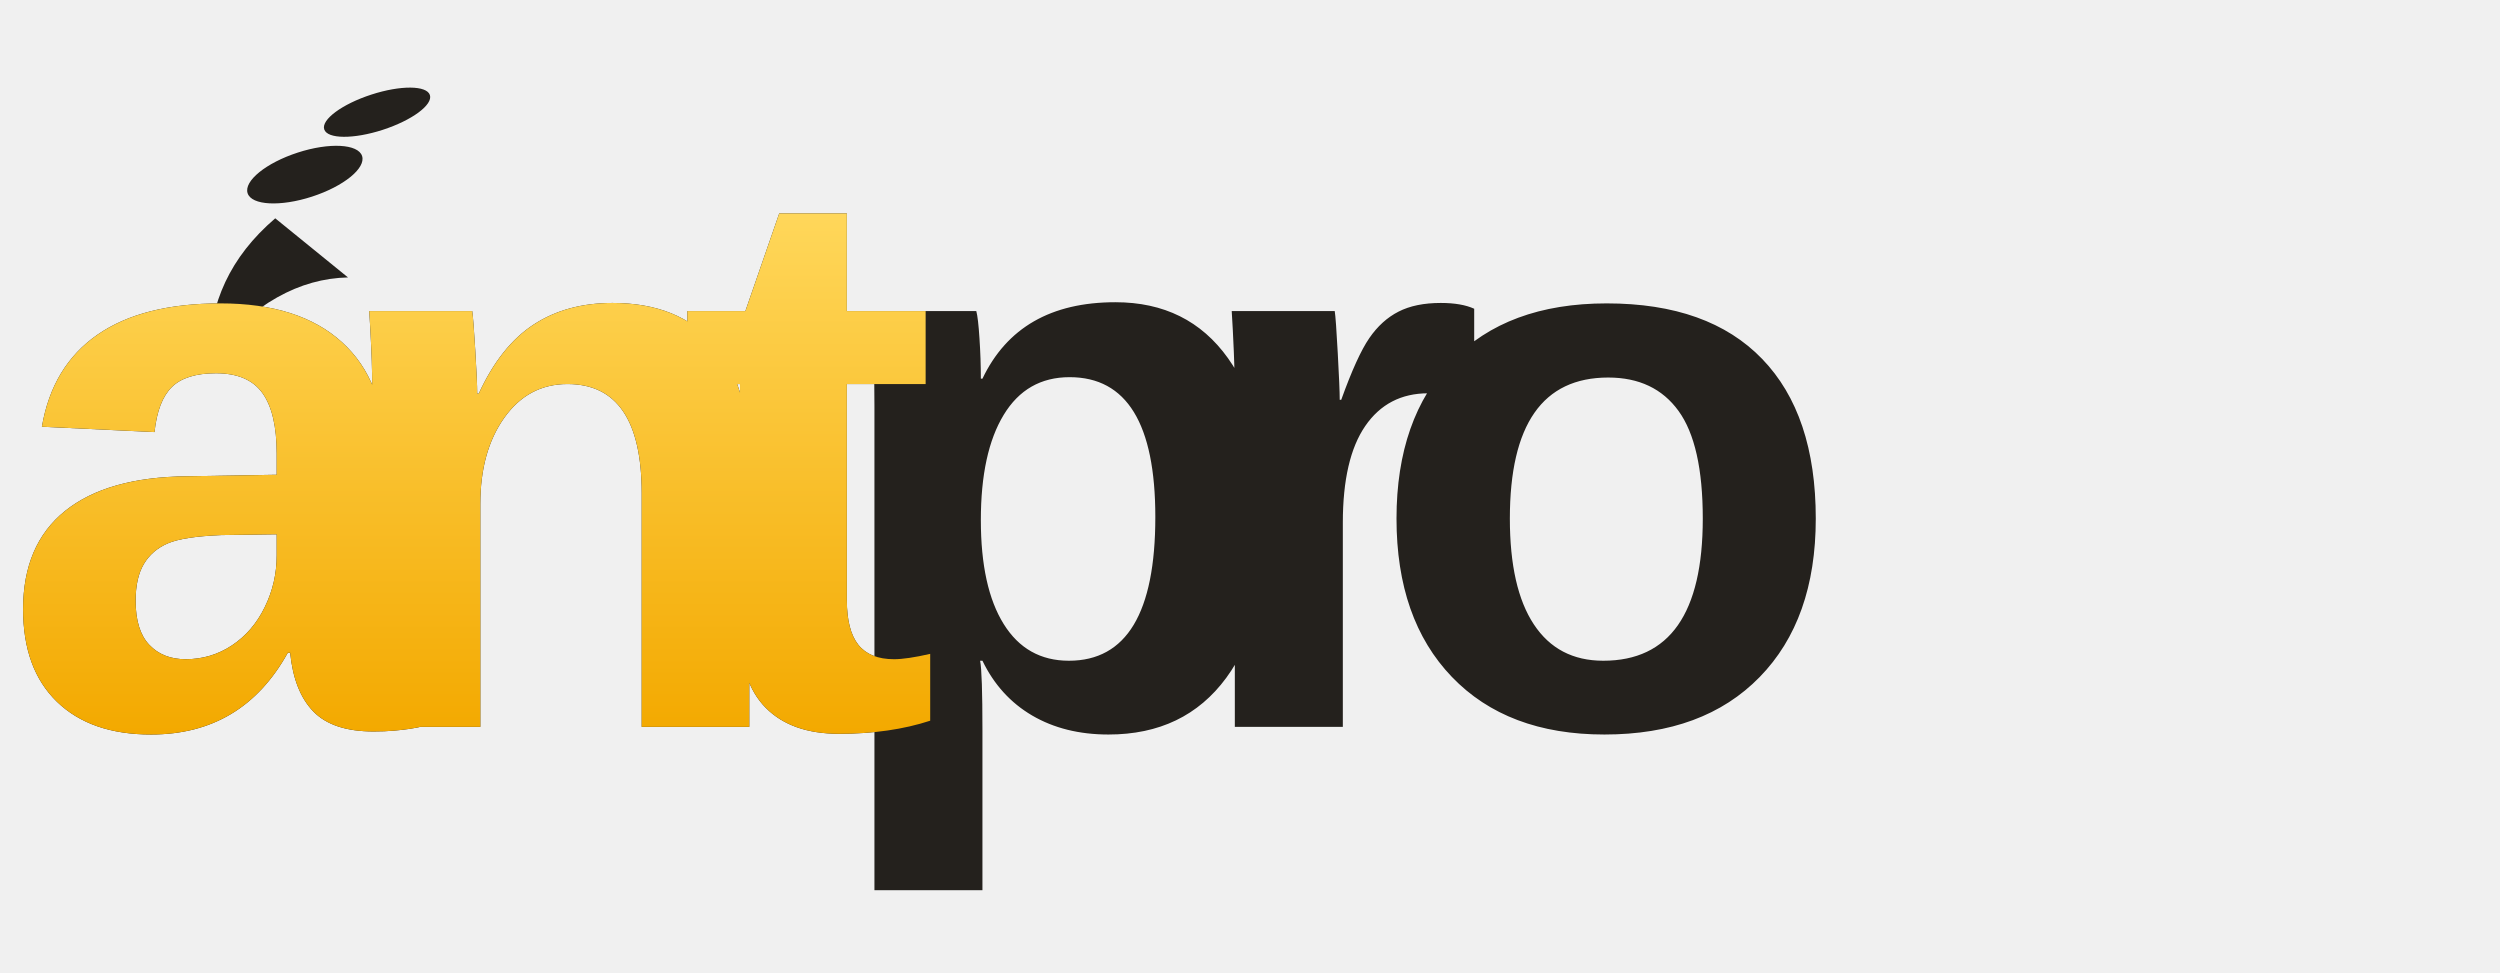
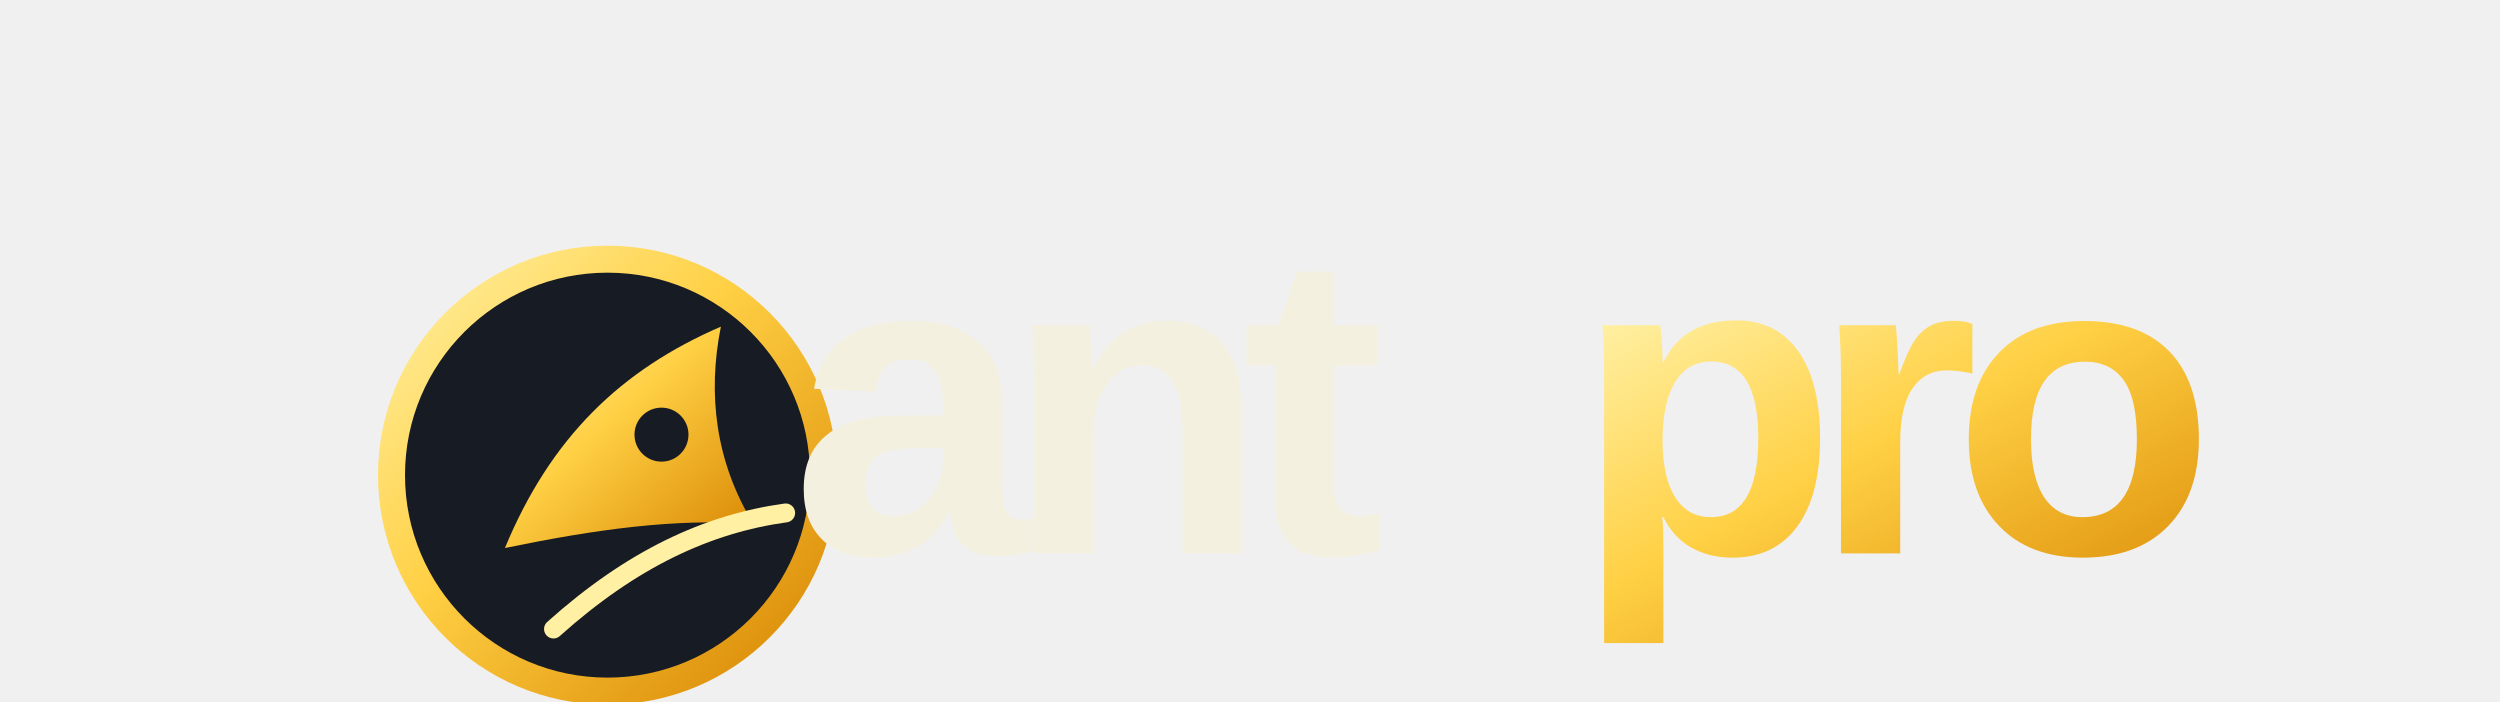
- <svg xmlns="http://www.w3.org/2000/svg" viewBox="0 0 540 210" role="img" aria-labelledby="title desc">
+ <svg xmlns="http://www.w3.org/2000/svg" width="4096" height="1150" viewBox="0 0 760 260" role="img" aria-labelledby="title desc" preserveAspectRatio="xMidYMid meet">
  <defs>
-     <linearGradient id="gold" x1="0" y1="0" x2="0" y2="1">
-       <stop offset="0" stop-color="#ffd75a" />
-       <stop offset="1" stop-color="#f3a900" />
+     <linearGradient id="gold" x1="0" y1="0" x2="1" y2="1">
+       <stop offset="0" stop-color="#fff0a3" />
+       <stop offset=".42" stop-color="#ffd044" />
+       <stop offset="1" stop-color="#d78400" />
    </linearGradient>
+     <linearGradient id="blue" x1="0" y1="0" x2="1" y2="1">
+       <stop stop-color="#6dd5ff" />
+       <stop offset="1" stop-color="#3177ef" />
+     </linearGradient>
+     <linearGradient id="red" x1="0" y1="0" x2="1" y2="1">
+       <stop stop-color="#ff7d6d" />
+       <stop offset="1" stop-color="#c52a45" />
+     </linearGradient>
+     <filter id="shadow" x="-30%" y="-30%" width="160%" height="160%">
+       <feDropShadow dx="0" dy="18" stdDeviation="18" flood-color="#000" flood-opacity=".42" />
+     </filter>
+     <pattern id="grid" width="48" height="48" patternUnits="userSpaceOnUse">
+       <path d="M48 0H0V48" fill="none" stroke="#ffffff" stroke-opacity=".035" stroke-width="2" />
+     </pattern>
  </defs>
-   <g transform="rotate(-18 75 40)" fill="#24211d">
-     <ellipse cx="67" cy="35" rx="13" ry="5" />
-     <ellipse cx="86" cy="27" rx="12" ry="4" />
-     <path d="M58 42c-12 5-19 13-23 24 13-8 24-10 34-7z" />
+   <g transform="translate(54 88)">
+     <circle cx="88" cy="88" r="80" fill="#171b24" stroke="url(#gold)" stroke-width="10" />
+     <path d="M50 115c17-41 43-66 80-82-5 25-2 50 12 73-29-2-58 2-92 9Z" fill="url(#gold)" />
+     <circle cx="108" cy="73" r="10" fill="#171b24" />
+     <path d="M68 145c29-26 57-39 86-43" fill="none" stroke="#fff0a3" stroke-width="7" stroke-linecap="round" />
  </g>
-   <text x="0" y="157" font-family="Arial, Helvetica, sans-serif" font-size="170" font-weight="900" letter-spacing="-26" fill="#24211d">antpro</text>
-   <text x="0" y="157" font-family="Arial, Helvetica, sans-serif" font-size="170" font-weight="900" letter-spacing="-26" fill="url(#gold)">ant</text>
+   <text x="210" y="205" font-family="Arial,Helvetica,sans-serif" font-size="160" font-weight="900" letter-spacing="-10" fill="#f4f0df">ant</text>
+   <text x="500" y="205" font-family="Arial,Helvetica,sans-serif" font-size="160" font-weight="900" letter-spacing="-10" fill="url(#gold)">pro</text>
</svg>
